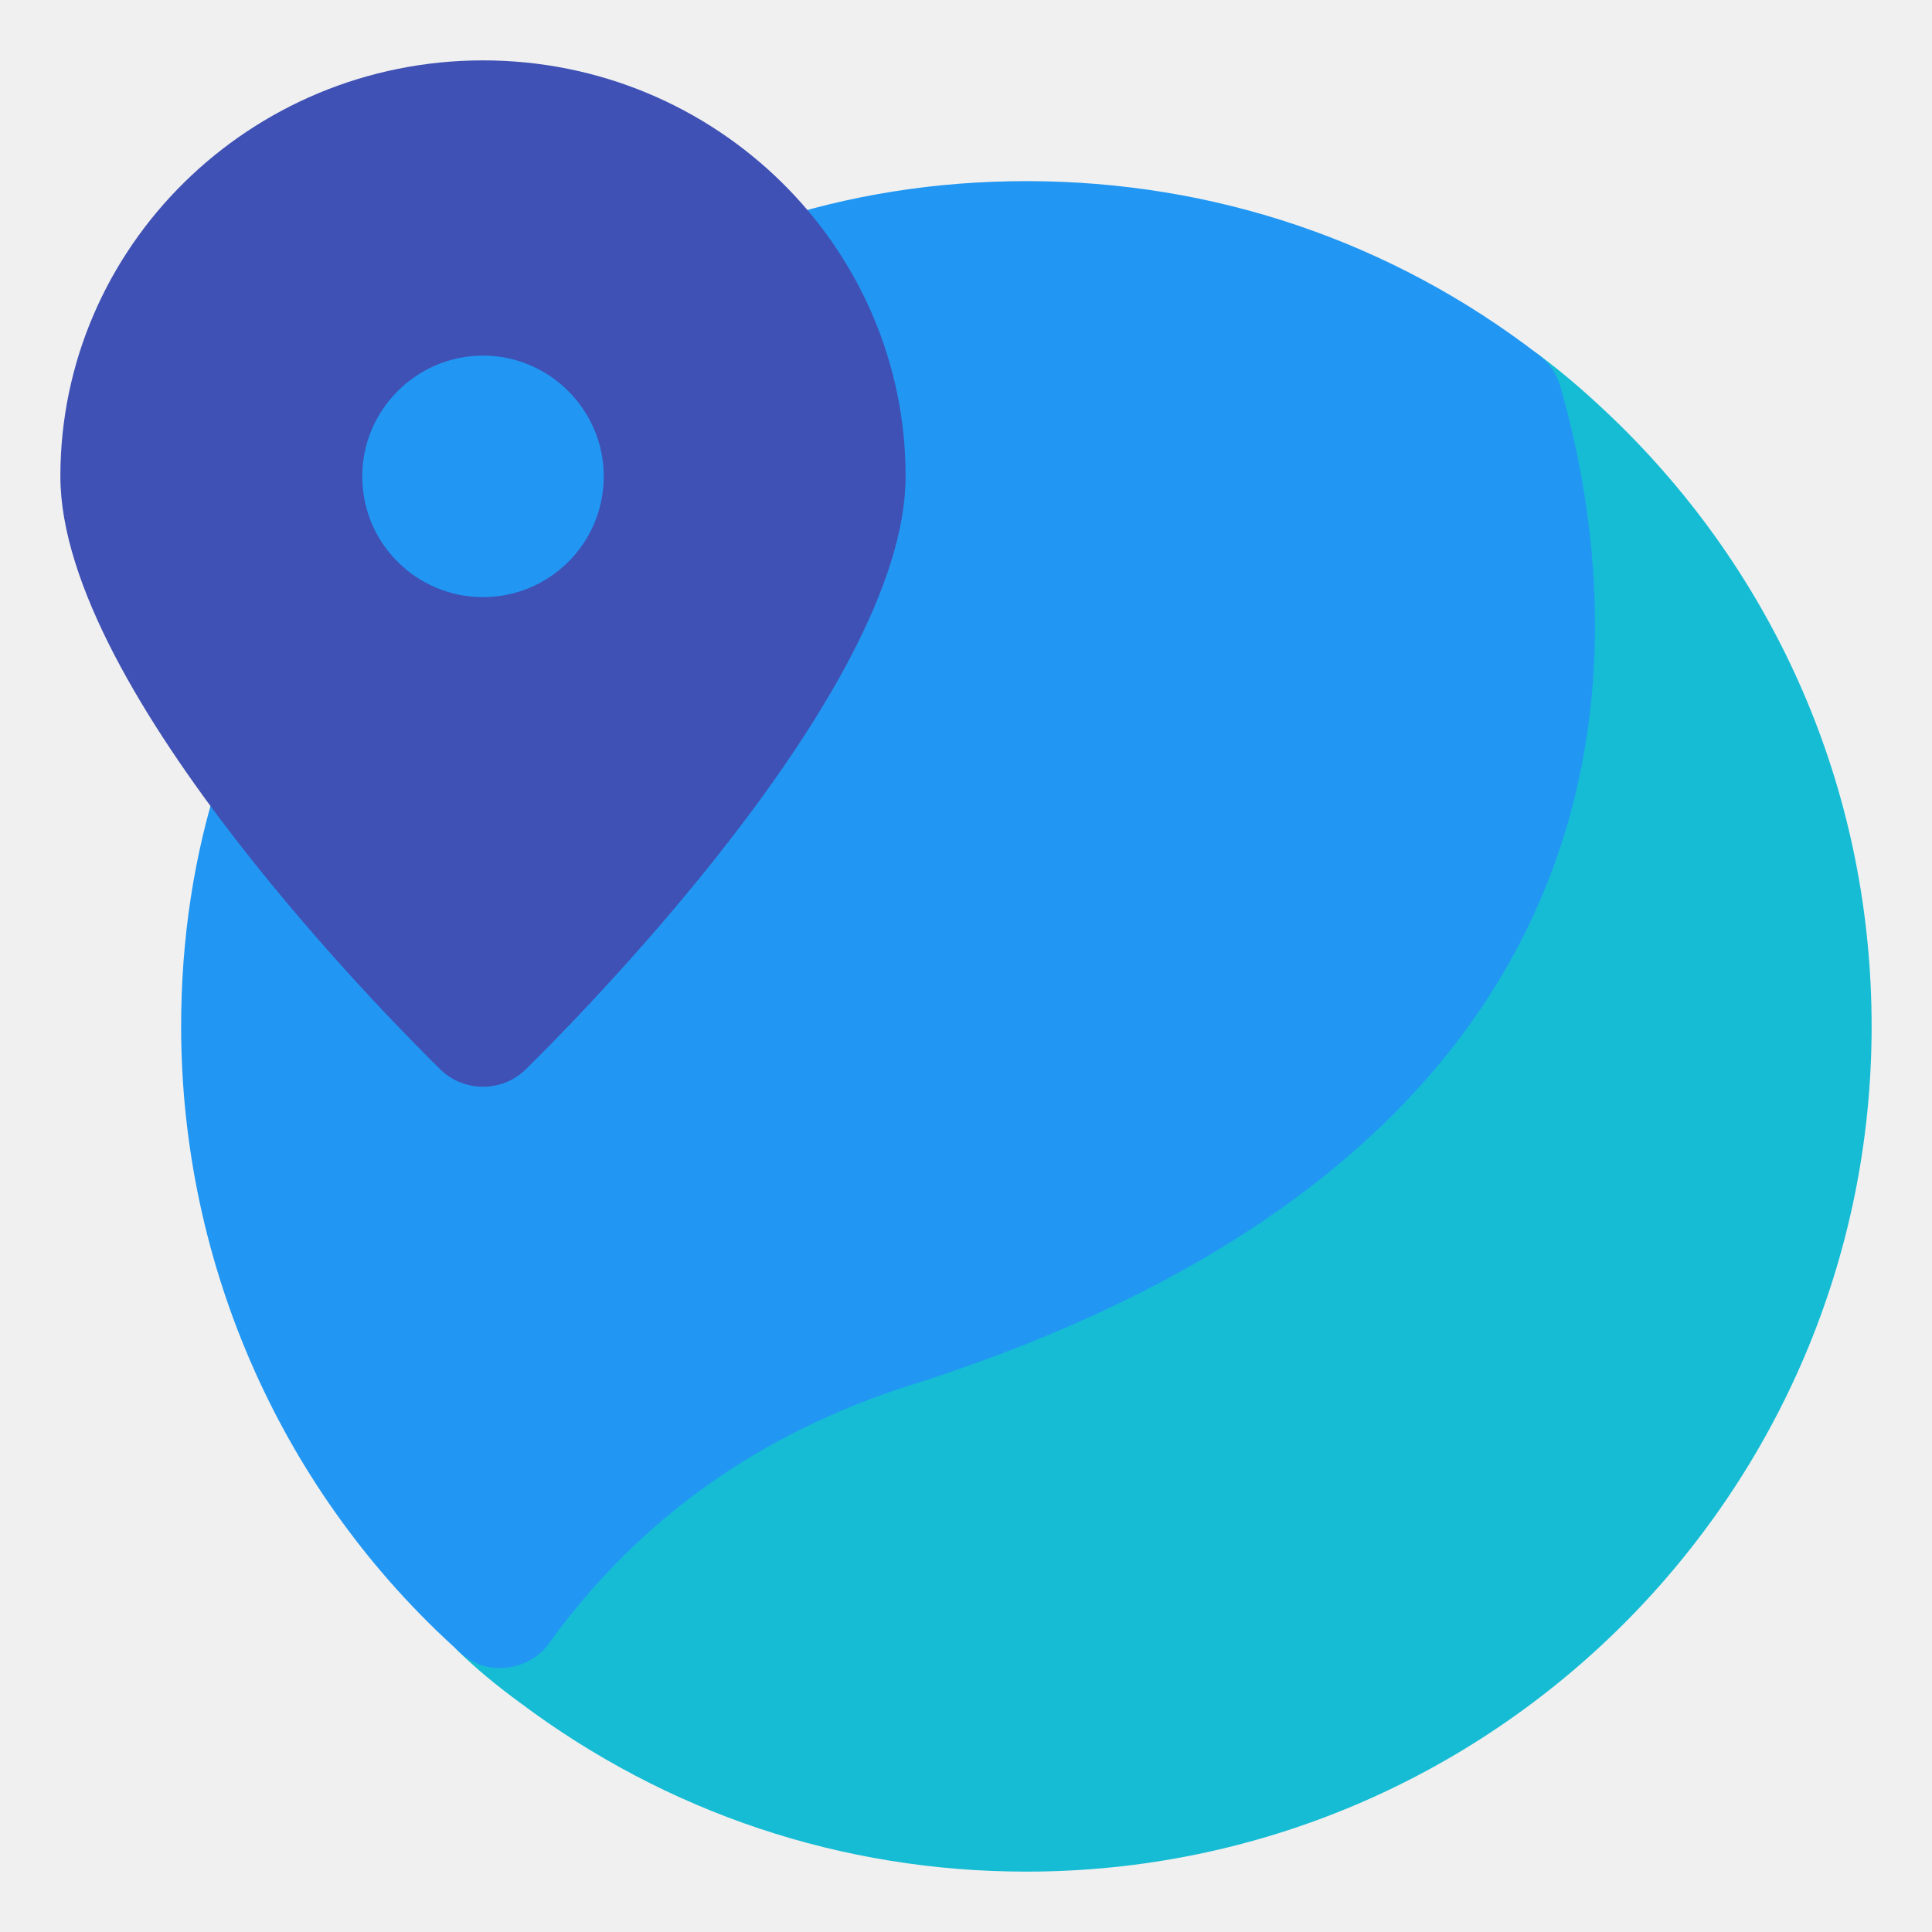
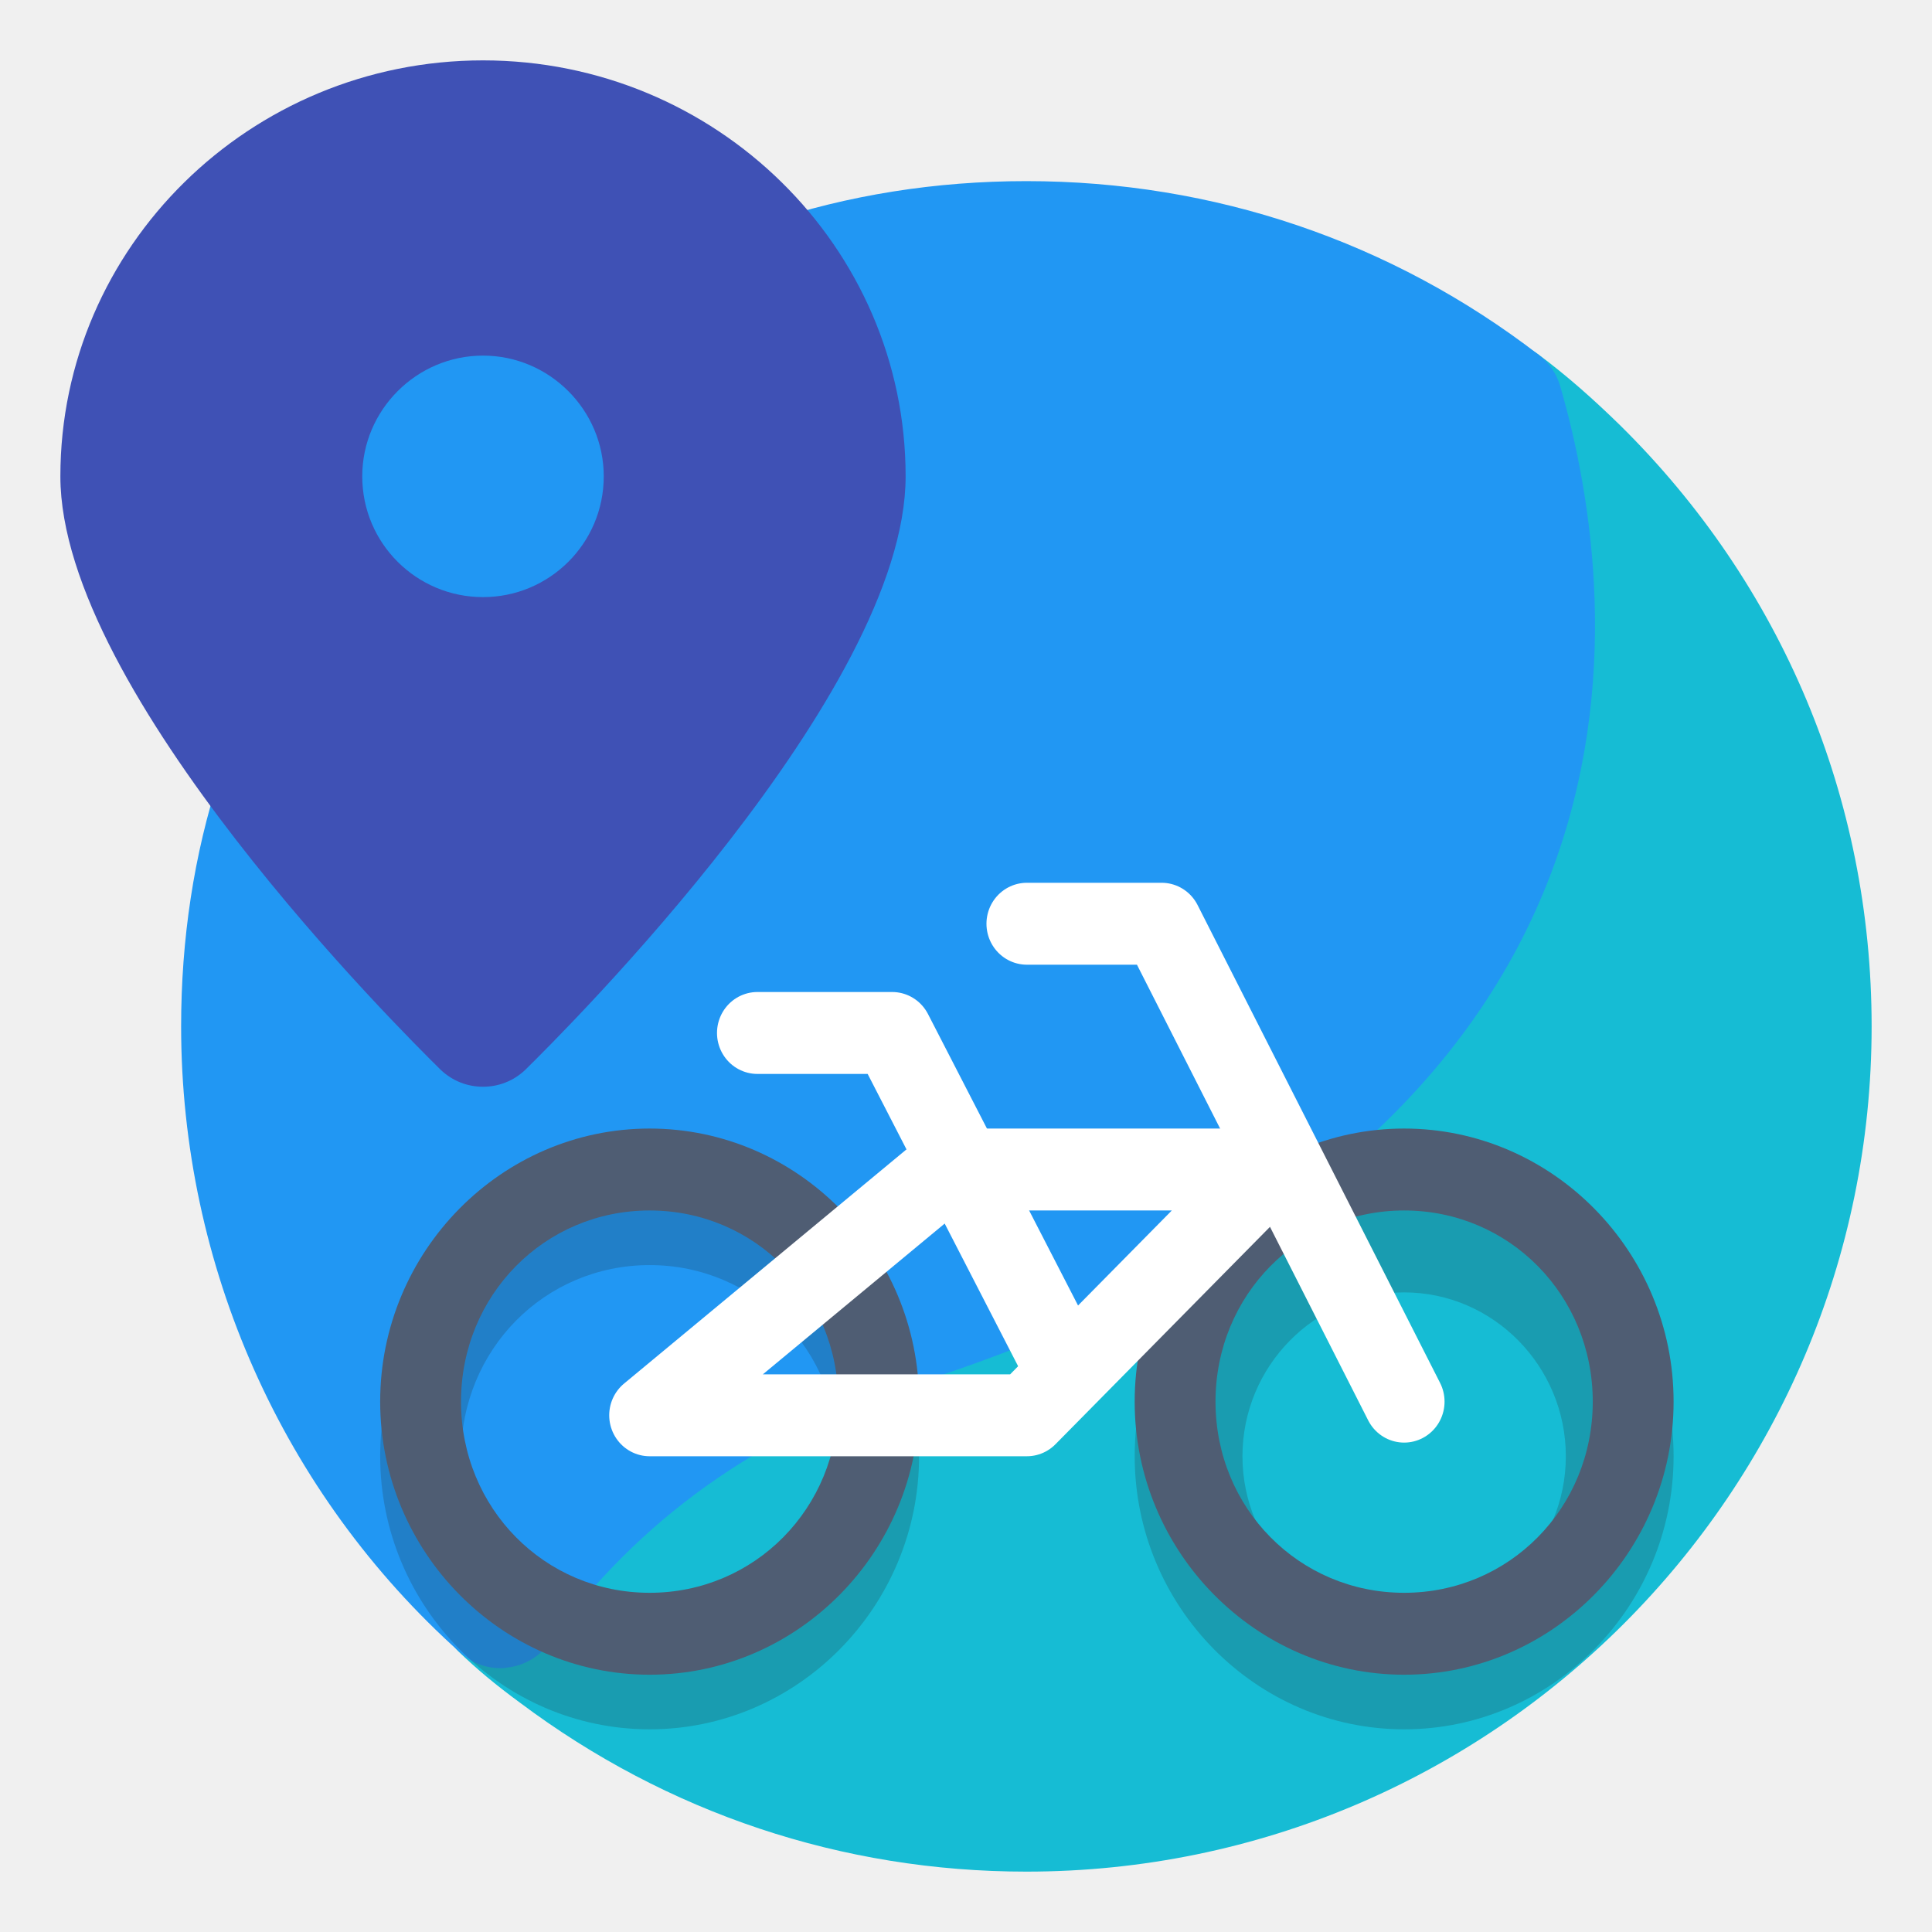
- <svg xmlns="http://www.w3.org/2000/svg" width="800px" height="800px" viewBox="0 0 32 32" enable-background="new 0 0 32 32" version="1.1" xml:space="preserve">
+ <svg xmlns="http://www.w3.org/2000/svg" width="800px" height="800px" viewBox="0 0 32 32" enable-background="new 0 0 32 32" version="1.1" xml:space="preserve" id="svg5">
+   <defs id="defs5" />
  <g id="Layer_2" />
  <g id="Layer_3" />
  <g id="Layer_4" />
  <g id="Layer_5" />
  <g id="Layer_6" />
  <g id="Layer_7" />
  <g id="Layer_8" />
  <g id="Layer_9" />
  <g id="Layer_10" />
  <g id="Layer_11" />
  <g id="Layer_12" />
  <g id="Layer_13" />
  <g id="Layer_14" />
  <g id="Layer_15" />
  <g id="Layer_16" />
  <g id="Layer_17" />
  <g id="Layer_18" />
  <g id="Layer_19" />
  <g id="Maps_11_" />
  <g id="Maps_10_" />
  <g id="Maps_9_" />
  <g id="Maps_8_" />
  <g id="Maps_7_" />
  <g id="Maps_6_" />
  <g id="Maps_5_" />
  <g id="Maps_4_">
-     <g>
-       <path d="M31,17c0,7.72-6.28,14-14,14c-3.05,0-5.95-0.97-8.39-2.8c-0.41-0.3-0.73-0.57-1.02-0.85    c-0.35-0.35-0.4-0.9-0.11-1.3c1.72-2.4,4.07-4.08,6.98-5c8.01-2.54,11.37-7.54,9.46-14.1c-0.12-0.41,0.04-0.86,0.39-1.1    c0.36-0.25,0.82-0.24,1.17,0.02c0.47,0.35,0.91,0.74,1.35,1.17C29.52,9.69,31,13.23,31,17z" fill="#16BCD4" />
+     <g id="g1">
+       <path d="M31,17c0,7.72-6.28,14-14,14c-3.05,0-5.95-0.97-8.39-2.8c-0.41-0.3-0.73-0.57-1.02-0.85    c-0.35-0.35-0.4-0.9-0.11-1.3c1.72-2.4,4.07-4.08,6.98-5c8.01-2.54,11.37-7.54,9.46-14.1c-0.12-0.41,0.04-0.86,0.39-1.1    c0.36-0.25,0.82-0.24,1.17,0.02c0.47,0.35,0.91,0.74,1.35,1.17C29.52,9.69,31,13.23,31,17z" fill="#16BCD4" id="path1" />
    </g>
-     <g>
-       <path d="M15.06,22.95c-2.48,0.79-4.49,2.22-5.96,4.26c-0.16,0.23-0.42,0.38-0.7,0.41    c-0.04,0.01-0.07,0.01-0.11,0.01c-0.25,0-0.48-0.09-0.67-0.26C4.68,24.74,3,20.96,3,17c0-1.44,0.21-2.84,0.64-4.16    c0.05-0.15,0.13-0.29,0.24-0.4l8.4-8.5c0.11-0.11,0.24-0.2,0.39-0.25C14.05,3.23,15.5,3,17,3c3.11,0,6.05,1,8.49,2.88    c0.17,0.13,0.29,0.31,0.35,0.51C26.89,10.01,27.95,18.87,15.06,22.95z" fill="#2197F3" />
+     <g id="g2">
+       <path d="M15.06,22.95c-2.48,0.79-4.49,2.22-5.96,4.26c-0.16,0.23-0.42,0.38-0.7,0.41    c-0.04,0.01-0.07,0.01-0.11,0.01c-0.25,0-0.48-0.09-0.67-0.26C4.68,24.74,3,20.96,3,17c0-1.44,0.21-2.84,0.64-4.16    c0.05-0.15,0.13-0.29,0.24-0.4l8.4-8.5c0.11-0.11,0.24-0.2,0.39-0.25C14.05,3.23,15.5,3,17,3c3.11,0,6.05,1,8.49,2.88    c0.17,0.13,0.29,0.31,0.35,0.51C26.89,10.01,27.95,18.87,15.06,22.95z" fill="#2197F3" id="path2" />
    </g>
-     <g>
-       <g>
-         <path d="M8,1C4.14,1,1,4.09,1,7.89c0,3.58,5.66,9.2,6.3,9.83C7.5,17.91,7.75,18,8,18s0.5-0.09,0.7-0.28     C9.34,17.09,15,11.47,15,7.89C15,4.09,11.86,1,8,1z" fill="#3F51B5" />
-         <path d="M10,7.89c0,1.11-0.9,2-2,2S6,9,6,7.89c0-1.1,0.9-2,2-2S10,6.79,10,7.89z" fill="#2197F3" />
+     <g id="g5">
+       <g id="g4">
+         <path d="M8,1C4.14,1,1,4.09,1,7.89c0,3.58,5.66,9.2,6.3,9.83C7.5,17.91,7.75,18,8,18s0.5-0.09,0.7-0.28     C9.34,17.09,15,11.47,15,7.89C15,4.09,11.86,1,8,1z" fill="#3F51B5" id="path3" />
+         <path d="M10,7.89c0,1.11-0.9,2-2,2S6,9,6,7.89c0-1.1,0.9-2,2-2S10,6.79,10,7.89z" fill="#2197F3" id="path4" />
      </g>
    </g>
  </g>
  <g id="Maps_3_" />
  <g id="Maps_2_" />
  <g id="Maps_1_" />
  <g id="Maps" />
+   <path class="st2" d="m 23.257,21.406 c 1.473,0 2.678,1.221 2.678,2.714 0,1.493 -1.205,2.714 -2.678,2.714 -1.473,0 -2.678,-1.221 -2.678,-2.714 0,-1.493 1.205,-2.714 2.678,-2.714 m 0,-1.809 c -2.455,0 -4.463,2.035 -4.463,4.523 0,2.488 2.008,4.523 4.463,4.523 2.455,0 4.463,-2.035 4.463,-4.523 0,-2.488 -2.008,-4.523 -4.463,-4.523 z" id="path1-3" style="opacity:0.2;fill:#231f20;stroke-width:0.449" />
+   <path class="st2" d="m 10.76,20.954 c 1.741,0 3.124,1.402 3.124,3.166 0,1.764 -1.384,3.166 -3.124,3.166 -1.741,0 -3.124,-1.402 -3.124,-3.166 0,-1.764 1.384,-3.166 3.124,-3.166 m 0,-1.357 c -2.455,0 -4.463,2.035 -4.463,4.523 0,2.488 2.008,4.523 4.463,4.523 2.455,0 4.463,-2.035 4.463,-4.523 0,-2.488 -2.008,-4.523 -4.463,-4.523 z" id="path2-6" style="opacity:0.2;fill:#231f20;stroke-width:0.449" />
+   <g id="g3" transform="matrix(0.4463158,0,0,0.4523121,2.726316,6.932226)">
+     <path class="st3" d="m 18,29 c 3.9,0 7,3.1 7,7 0,3.9 -3.1,7 -7,7 -3.9,0 -7,-3.1 -7,-7 0,-3.9 3.1,-7 7,-7 m 0,-3 C 12.5,26 8,30.5 8,36 8,41.5 12.5,46 18,46 23.5,46 28,41.5 28,36 28,30.5 23.5,26 18,26 Z" id="path3-7" style="fill:#4f5d73" />
+   </g>
+   <g id="g4-5" transform="matrix(0.4463158,0,0,0.4523121,2.726316,6.932226)">
+     <path class="st3" d="m 46,29 c 3.9,0 7,3.1 7,7 0,3.9 -3.1,7 -7,7 -3.9,0 -7,-3.1 -7,-7 0,-3.9 3.1,-7 7,-7 m 0,-3 c -5.5,0 -10,4.5 -10,10 0,5.5 4.5,10 10,10 5.5,0 10,-4.5 10,-10 0,-5.5 -4.5,-10 -10,-10 z" id="path4-3" style="fill:#4f5d73" />
+   </g>
+   <polyline class="st4" points="46,36 37,18.5 32,18.5 " id="polyline5" style="fill:none;stroke:#ffffff;stroke-width:3;stroke-linecap:round;stroke-linejoin:round;stroke-miterlimit:10" transform="matrix(0.4463158,0,0,0.4523121,2.726316,6.932226)" />
+   <polyline class="st4" points="33,34 27,22.5 22,22.5 " id="polyline6" style="fill:none;stroke:#ffffff;stroke-width:3;stroke-linecap:round;stroke-linejoin:round;stroke-miterlimit:10" transform="matrix(0.4463158,0,0,0.4523121,2.726316,6.932226)" />
+   <polygon class="st4" points="18,36.5 32,36.5 41,27.5 29,27.5 " id="polygon6" style="fill:none;stroke:#ffffff;stroke-width:3;stroke-linecap:round;stroke-linejoin:round;stroke-miterlimit:10" transform="matrix(0.4463158,0,0,0.4523121,2.726316,6.932226)" />
</svg>
